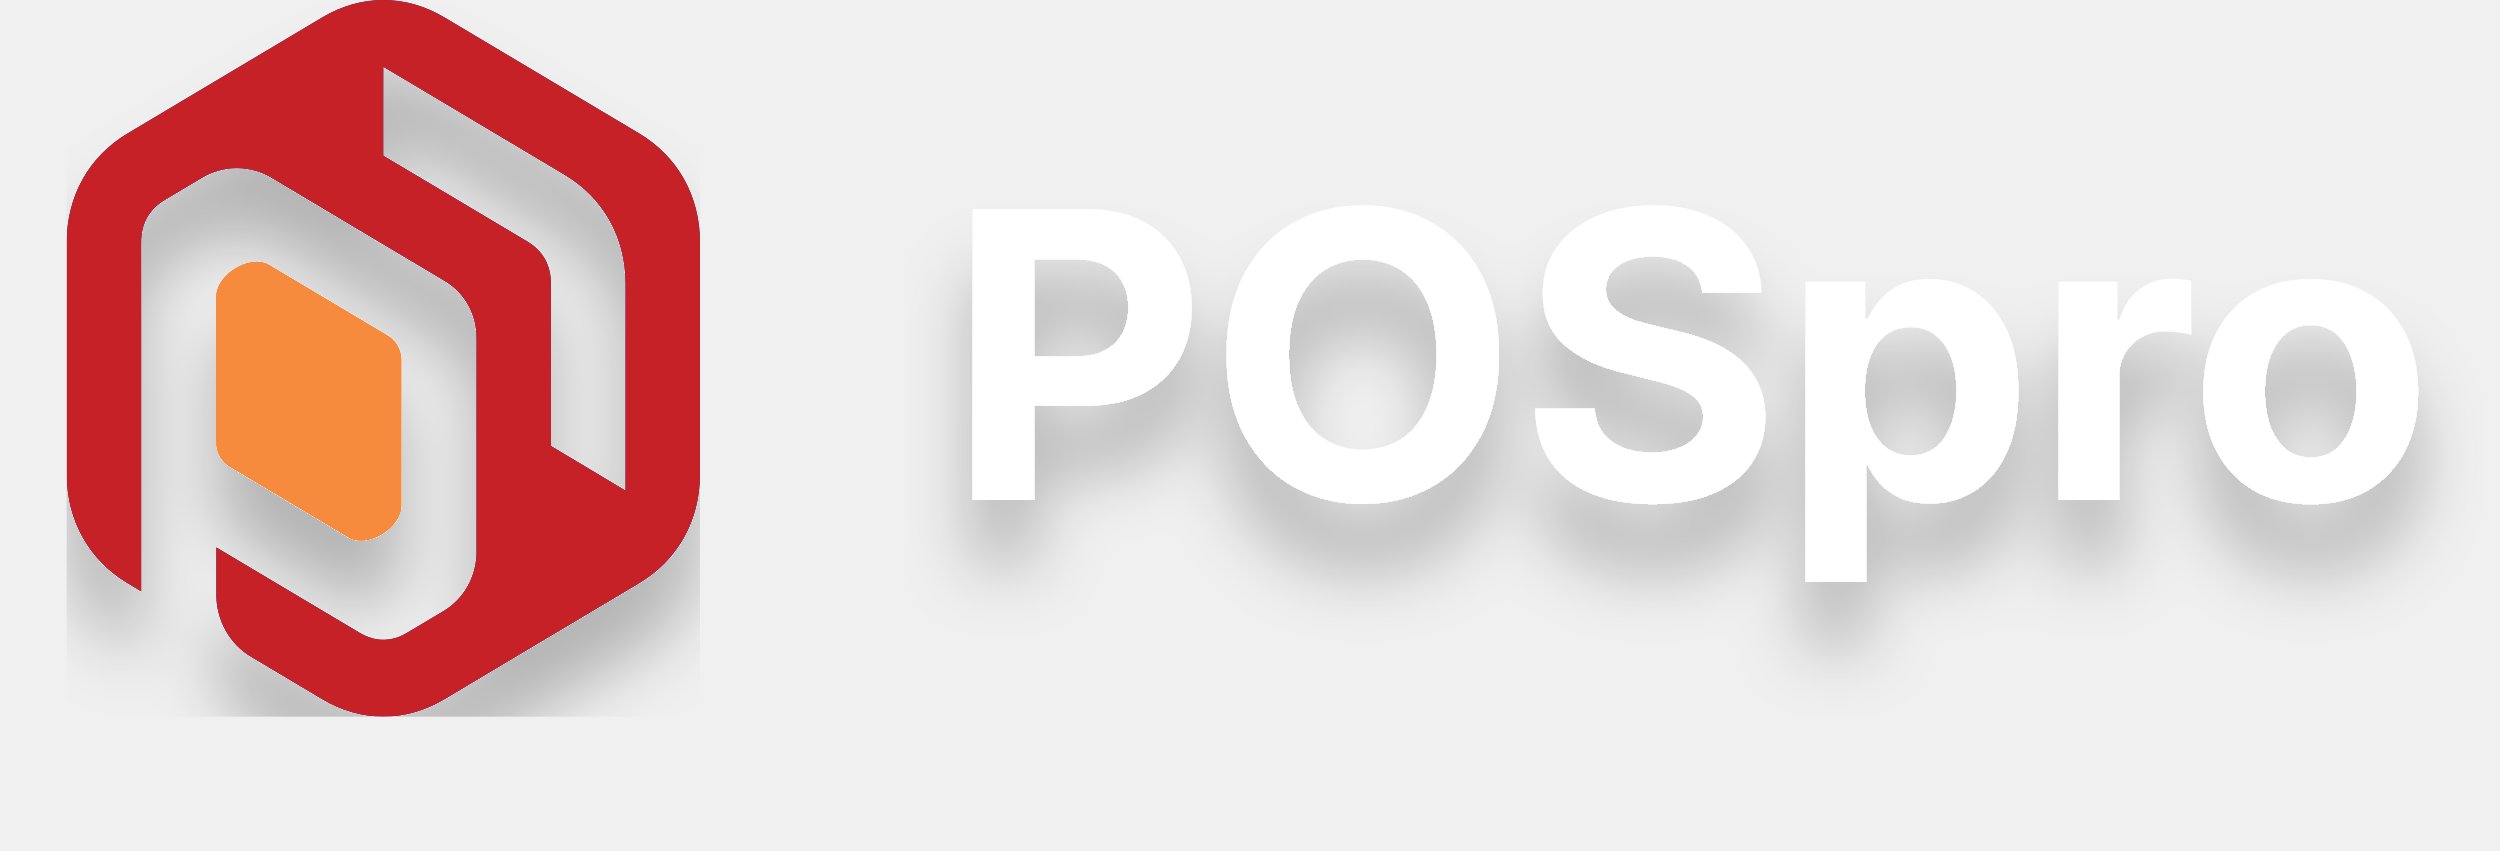
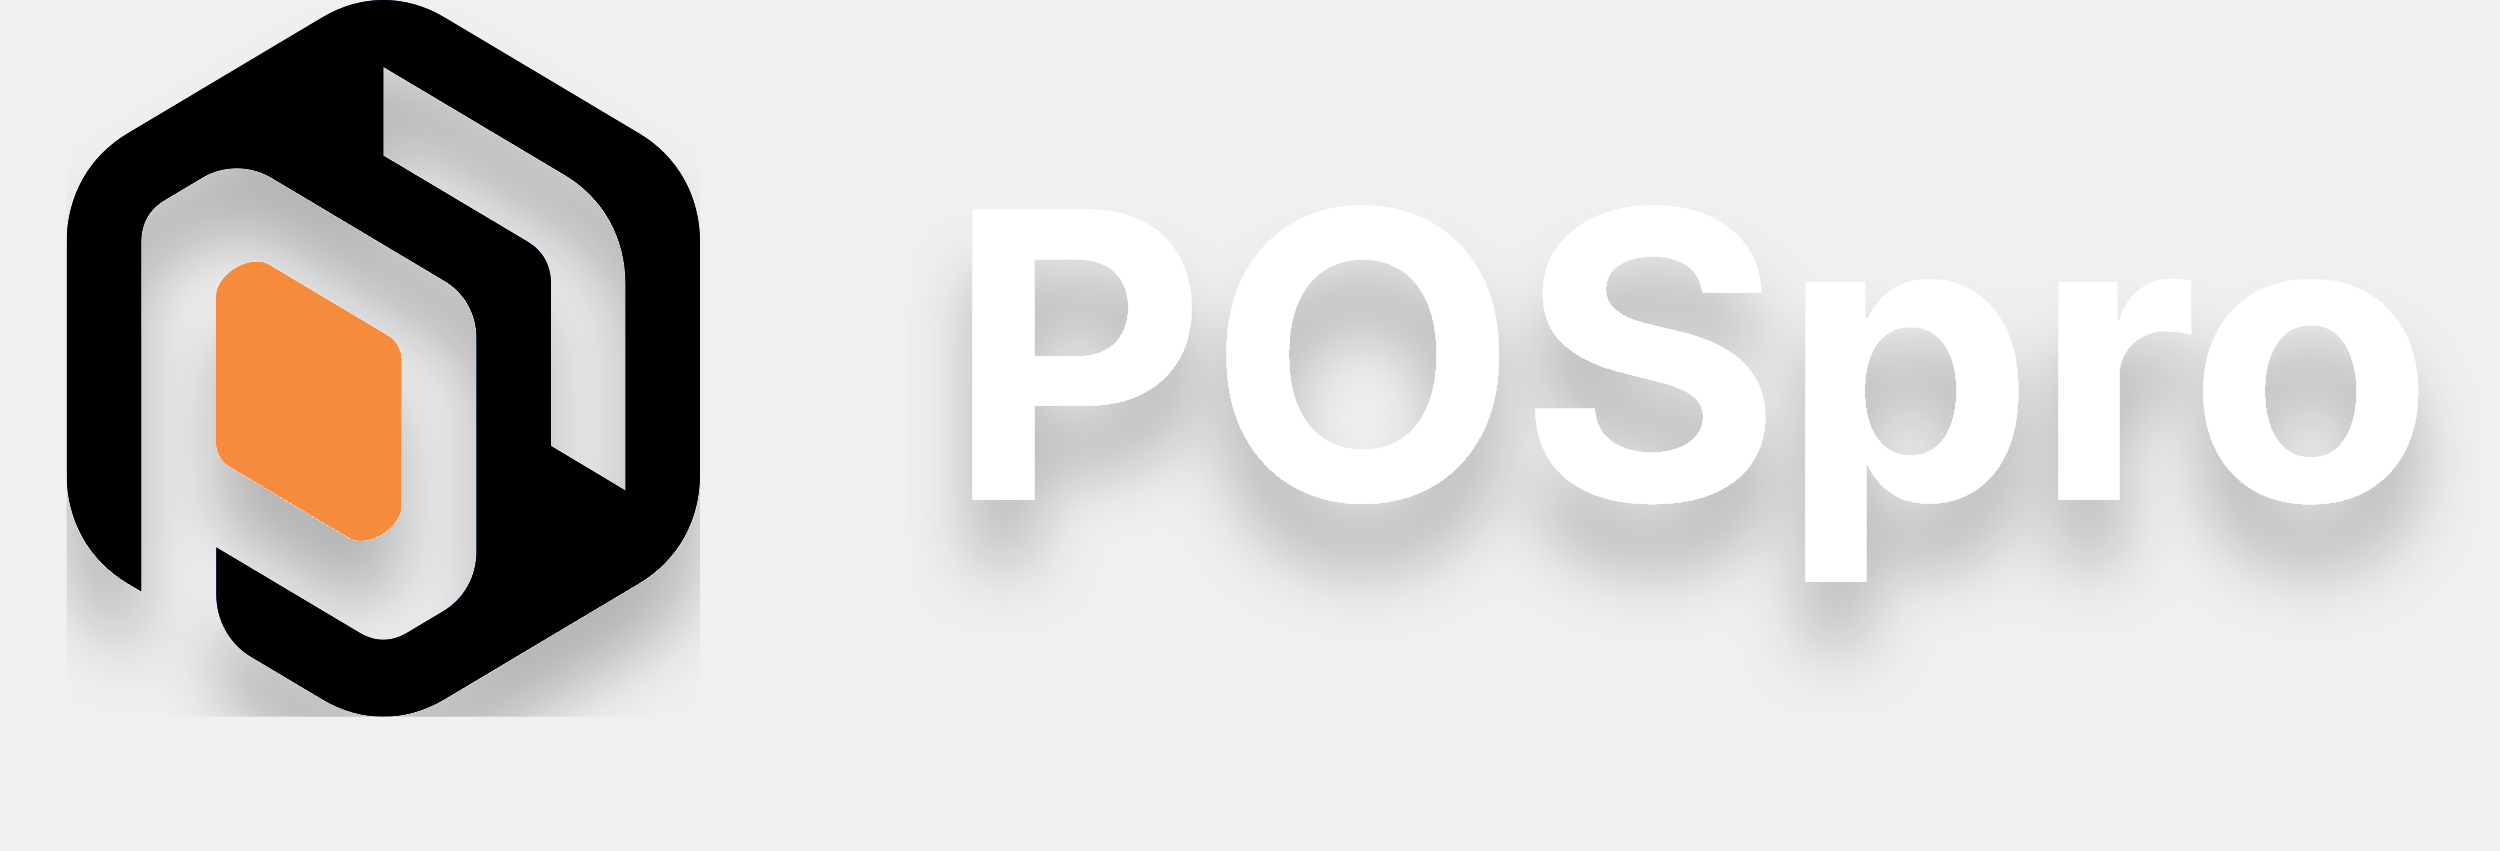
<svg xmlns="http://www.w3.org/2000/svg" width="150" height="51" viewBox="0 0 150 51" fill="none">
  <g clip-path="url(#clip0_5666_3261)" filter="url(#filter0_d_5666_3261)">
    <path fill-rule="evenodd" clip-rule="evenodd" d="M33.058 17.029V26.757L37.53 29.434V17.029C37.53 14.255 36.198 11.875 33.871 10.489L28.03 7.009L23.001 4.013V9.34L31.636 14.485C32.579 15.047 33.058 15.906 33.058 17.029ZM26.659 1.04L32.501 4.52L38.343 8.001C40.669 9.387 42.001 11.767 42.001 14.539V28.461C42.001 31.234 40.669 33.614 38.343 35L32.501 38.48L26.659 41.961C24.332 43.347 21.669 43.347 19.342 41.961L15.113 39.441C14.458 39.063 13.913 38.509 13.538 37.838C13.162 37.166 12.969 36.403 12.979 35.628V32.843L21.577 37.965C22.52 38.526 23.48 38.526 24.423 37.965L26.554 36.695C27.179 36.335 27.698 35.807 28.056 35.168C28.414 34.529 28.598 33.801 28.588 33.062V20.295C28.597 19.594 28.422 18.903 28.082 18.296C27.742 17.689 27.25 17.188 26.656 16.846L16.342 10.698C15.696 10.301 14.959 10.092 14.207 10.092C13.456 10.092 12.719 10.301 12.073 10.698L9.896 11.997C8.952 12.558 8.473 13.416 8.473 14.539V35.484L7.66 35C5.334 33.614 4.002 31.234 4.002 28.461V14.539C4.002 11.767 5.334 9.387 7.66 8.001L13.502 4.52L19.343 1.04C21.669 -0.347 24.332 -0.347 26.659 1.04Z" fill="#003399" />
    <path fill-rule="evenodd" clip-rule="evenodd" d="M13.798 28.004L20.961 32.273H20.967C22.1 32.883 24.075 31.664 24.075 30.337V21.525C24.062 21.242 23.98 20.966 23.837 20.724C23.694 20.482 23.494 20.281 23.256 20.139L16.093 15.87H16.087C14.952 15.266 12.979 16.471 12.979 17.8V26.631C12.993 26.912 13.075 27.184 13.218 27.423C13.361 27.663 13.56 27.861 13.796 28" fill="#FF6600" />
    <g clip-path="url(#clip1_5666_3261)">
-       <path fill-rule="evenodd" clip-rule="evenodd" d="M33.058 17.029V26.757L37.53 29.434V17.029C37.53 14.255 36.198 11.875 33.871 10.489L28.03 7.009L23.001 4.013V9.34L31.636 14.485C32.579 15.047 33.058 15.906 33.058 17.029ZM26.659 1.04L32.501 4.52L38.343 8.001C40.669 9.387 42.001 11.767 42.001 14.539V28.461C42.001 31.234 40.669 33.614 38.343 35L32.501 38.48L26.659 41.961C24.332 43.347 21.669 43.347 19.342 41.961L15.113 39.441C14.458 39.063 13.913 38.509 13.538 37.838C13.162 37.166 12.969 36.403 12.979 35.628V32.843L21.577 37.965C22.52 38.526 23.48 38.526 24.423 37.965L26.554 36.695C27.179 36.335 27.698 35.807 28.056 35.168C28.414 34.529 28.598 33.801 28.588 33.062V20.295C28.597 19.594 28.422 18.903 28.082 18.296C27.742 17.689 27.25 17.188 26.656 16.846L16.342 10.698C15.696 10.301 14.959 10.092 14.207 10.092C13.456 10.092 12.719 10.301 12.073 10.698L9.896 11.997C8.952 12.558 8.473 13.416 8.473 14.539V35.484L7.66 35C5.334 33.614 4.002 31.234 4.002 28.461V14.539C4.002 11.767 5.334 9.387 7.66 8.001L13.502 4.52L19.343 1.04C21.669 -0.347 24.332 -0.347 26.659 1.04Z" fill="#C52127" />
+       <path fill-rule="evenodd" clip-rule="evenodd" d="M33.058 17.029V26.757L37.53 29.434V17.029C37.53 14.255 36.198 11.875 33.871 10.489L28.03 7.009L23.001 4.013V9.34L31.636 14.485C32.579 15.047 33.058 15.906 33.058 17.029ZM26.659 1.04L32.501 4.52L38.343 8.001C40.669 9.387 42.001 11.767 42.001 14.539V28.461C42.001 31.234 40.669 33.614 38.343 35L32.501 38.48L26.659 41.961C24.332 43.347 21.669 43.347 19.342 41.961L15.113 39.441C14.458 39.063 13.913 38.509 13.538 37.838C13.162 37.166 12.969 36.403 12.979 35.628V32.843L21.577 37.965C22.52 38.526 23.48 38.526 24.423 37.965L26.554 36.695C27.179 36.335 27.698 35.807 28.056 35.168C28.414 34.529 28.598 33.801 28.588 33.062V20.295C28.597 19.594 28.422 18.903 28.082 18.296C27.742 17.689 27.25 17.188 26.656 16.846L16.342 10.698C15.696 10.301 14.959 10.092 14.207 10.092C13.456 10.092 12.719 10.301 12.073 10.698L9.896 11.997C8.952 12.558 8.473 13.416 8.473 14.539V35.484L7.66 35C5.334 33.614 4.002 31.234 4.002 28.461V14.539C4.002 11.767 5.334 9.387 7.66 8.001L13.502 4.52L19.343 1.04C21.669 -0.347 24.332 -0.347 26.659 1.04Z" fill="currentColor" />
      <path fill-rule="evenodd" clip-rule="evenodd" d="M13.798 28.004L20.961 32.273H20.967C22.1 32.883 24.075 31.664 24.075 30.337V21.525C24.062 21.242 23.98 20.966 23.837 20.724C23.694 20.482 23.494 20.281 23.256 20.139L16.093 15.87H16.087C14.952 15.266 12.979 16.471 12.979 17.8V26.631C12.993 26.912 13.075 27.184 13.218 27.423C13.361 27.663 13.56 27.861 13.796 28" fill="#F68A3D" />
    </g>
  </g>
  <g filter="url(#filter1_d_5666_3261)">
    <path d="M58.361 30V12.546H65.247C66.571 12.546 67.699 12.798 68.631 13.304C69.562 13.804 70.273 14.5 70.761 15.392C71.256 16.278 71.503 17.301 71.503 18.46C71.503 19.619 71.253 20.642 70.753 21.528C70.253 22.415 69.528 23.105 68.579 23.599C67.636 24.094 66.494 24.341 65.153 24.341H60.764V21.384H64.557C65.267 21.384 65.852 21.261 66.312 21.017C66.778 20.767 67.125 20.423 67.352 19.986C67.585 19.543 67.702 19.034 67.702 18.46C67.702 17.881 67.585 17.375 67.352 16.943C67.125 16.506 66.778 16.168 66.312 15.929C65.847 15.685 65.256 15.562 64.54 15.562H62.051V30H58.361ZM89.94 21.273C89.94 23.176 89.579 24.796 88.857 26.131C88.141 27.466 87.164 28.486 85.925 29.19C84.692 29.889 83.306 30.239 81.766 30.239C80.215 30.239 78.823 29.886 77.59 29.182C76.357 28.477 75.383 27.457 74.667 26.122C73.951 24.787 73.593 23.171 73.593 21.273C73.593 19.369 73.951 17.75 74.667 16.415C75.383 15.079 76.357 14.062 77.59 13.364C78.823 12.659 80.215 12.307 81.766 12.307C83.306 12.307 84.692 12.659 85.925 13.364C87.164 14.062 88.141 15.079 88.857 16.415C89.579 17.75 89.94 19.369 89.94 21.273ZM86.198 21.273C86.198 20.04 86.013 19 85.644 18.153C85.281 17.307 84.766 16.665 84.102 16.227C83.437 15.79 82.658 15.571 81.766 15.571C80.874 15.571 80.096 15.79 79.431 16.227C78.766 16.665 78.249 17.307 77.88 18.153C77.516 19 77.335 20.04 77.335 21.273C77.335 22.506 77.516 23.546 77.88 24.392C78.249 25.239 78.766 25.881 79.431 26.318C80.096 26.756 80.874 26.974 81.766 26.974C82.658 26.974 83.437 26.756 84.102 26.318C84.766 25.881 85.281 25.239 85.644 24.392C86.013 23.546 86.198 22.506 86.198 21.273ZM102.142 17.565C102.074 16.878 101.781 16.344 101.264 15.963C100.747 15.582 100.045 15.392 99.159 15.392C98.557 15.392 98.048 15.477 97.633 15.648C97.219 15.812 96.901 16.043 96.679 16.338C96.463 16.634 96.355 16.969 96.355 17.344C96.344 17.656 96.409 17.929 96.551 18.162C96.699 18.395 96.901 18.597 97.156 18.767C97.412 18.932 97.707 19.077 98.043 19.202C98.378 19.321 98.736 19.423 99.117 19.509L100.685 19.884C101.446 20.054 102.145 20.281 102.781 20.565C103.418 20.849 103.969 21.199 104.435 21.614C104.901 22.028 105.261 22.517 105.517 23.079C105.778 23.642 105.912 24.287 105.918 25.014C105.912 26.082 105.639 27.009 105.099 27.793C104.565 28.571 103.793 29.176 102.781 29.608C101.776 30.034 100.563 30.247 99.142 30.247C97.733 30.247 96.506 30.031 95.46 29.599C94.421 29.168 93.608 28.528 93.023 27.682C92.443 26.829 92.139 25.776 92.111 24.52H95.682C95.722 25.105 95.889 25.594 96.185 25.986C96.486 26.372 96.886 26.665 97.386 26.864C97.892 27.057 98.463 27.153 99.099 27.153C99.724 27.153 100.267 27.062 100.727 26.881C101.193 26.699 101.554 26.446 101.81 26.122C102.065 25.798 102.193 25.426 102.193 25.006C102.193 24.614 102.077 24.284 101.844 24.017C101.616 23.75 101.281 23.523 100.838 23.335C100.401 23.148 99.864 22.977 99.227 22.824L97.327 22.347C95.855 21.989 94.693 21.429 93.841 20.668C92.989 19.906 92.565 18.881 92.571 17.591C92.565 16.534 92.847 15.611 93.415 14.821C93.989 14.031 94.776 13.415 95.776 12.972C96.776 12.528 97.912 12.307 99.185 12.307C100.48 12.307 101.611 12.528 102.577 12.972C103.548 13.415 104.304 14.031 104.844 14.821C105.384 15.611 105.662 16.526 105.679 17.565H102.142ZM108.332 34.909V16.909H111.911V19.108H112.073C112.232 18.756 112.462 18.398 112.763 18.034C113.07 17.665 113.468 17.358 113.957 17.114C114.451 16.864 115.065 16.739 115.798 16.739C116.752 16.739 117.633 16.989 118.44 17.489C119.246 17.983 119.891 18.73 120.374 19.73C120.857 20.724 121.099 21.972 121.099 23.472C121.099 24.932 120.863 26.165 120.391 27.171C119.925 28.171 119.289 28.929 118.482 29.446C117.681 29.957 116.783 30.213 115.789 30.213C115.085 30.213 114.485 30.097 113.991 29.864C113.502 29.631 113.102 29.338 112.789 28.986C112.477 28.628 112.238 28.267 112.073 27.903H111.962V34.909H108.332ZM111.886 23.454C111.886 24.233 111.994 24.912 112.21 25.491C112.425 26.071 112.738 26.523 113.147 26.847C113.556 27.165 114.053 27.324 114.638 27.324C115.229 27.324 115.729 27.162 116.138 26.838C116.548 26.509 116.857 26.054 117.067 25.474C117.283 24.889 117.391 24.216 117.391 23.454C117.391 22.699 117.286 22.034 117.076 21.46C116.866 20.886 116.556 20.438 116.147 20.114C115.738 19.79 115.235 19.628 114.638 19.628C114.048 19.628 113.548 19.784 113.138 20.097C112.735 20.409 112.425 20.852 112.21 21.426C111.994 22 111.886 22.676 111.886 23.454ZM123.519 30V16.909H127.039V19.193H127.175C127.414 18.381 127.815 17.767 128.377 17.352C128.94 16.932 129.587 16.722 130.32 16.722C130.502 16.722 130.698 16.733 130.908 16.756C131.119 16.778 131.303 16.81 131.462 16.849V20.071C131.292 20.02 131.056 19.974 130.755 19.935C130.454 19.895 130.178 19.875 129.928 19.875C129.394 19.875 128.917 19.991 128.496 20.224C128.082 20.452 127.752 20.77 127.508 21.179C127.269 21.588 127.15 22.06 127.15 22.594V30H123.519ZM138.645 30.256C137.321 30.256 136.176 29.974 135.21 29.412C134.25 28.844 133.509 28.054 132.986 27.043C132.463 26.026 132.202 24.847 132.202 23.506C132.202 22.153 132.463 20.972 132.986 19.96C133.509 18.943 134.25 18.153 135.21 17.591C136.176 17.023 137.321 16.739 138.645 16.739C139.969 16.739 141.111 17.023 142.071 17.591C143.037 18.153 143.781 18.943 144.304 19.96C144.827 20.972 145.088 22.153 145.088 23.506C145.088 24.847 144.827 26.026 144.304 27.043C143.781 28.054 143.037 28.844 142.071 29.412C141.111 29.974 139.969 30.256 138.645 30.256ZM138.662 27.443C139.264 27.443 139.767 27.273 140.17 26.932C140.574 26.585 140.878 26.114 141.082 25.517C141.293 24.921 141.398 24.241 141.398 23.48C141.398 22.719 141.293 22.04 141.082 21.443C140.878 20.847 140.574 20.375 140.17 20.028C139.767 19.682 139.264 19.509 138.662 19.509C138.054 19.509 137.543 19.682 137.128 20.028C136.719 20.375 136.409 20.847 136.199 21.443C135.994 22.04 135.892 22.719 135.892 23.48C135.892 24.241 135.994 24.921 136.199 25.517C136.409 26.114 136.719 26.585 137.128 26.932C137.543 27.273 138.054 27.443 138.662 27.443Z" fill="white" />
  </g>
  <defs>
    <filter id="filter0_d_5666_3261" x="0" y="0" width="46" height="51" filterUnits="userSpaceOnUse" color-interpolation-filters="sRGB">
      <feFlood flood-opacity="0" result="BackgroundImageFix" />
      <feColorMatrix in="SourceAlpha" type="matrix" values="0 0 0 0 0 0 0 0 0 0 0 0 0 0 0 0 0 0 127 0" result="hardAlpha" />
      <feOffset dy="4" />
      <feGaussianBlur stdDeviation="2" />
      <feComposite in2="hardAlpha" operator="out" />
      <feColorMatrix type="matrix" values="0 0 0 0 0 0 0 0 0 0 0 0 0 0 0 0 0 0 0.25 0" />
      <feBlend mode="normal" in2="BackgroundImageFix" result="effect1_dropShadow_5666_3261" />
      <feBlend mode="normal" in="SourceGraphic" in2="effect1_dropShadow_5666_3261" result="shape" />
    </filter>
    <filter id="filter1_d_5666_3261" x="54.361" y="12.307" width="94.727" height="30.602" filterUnits="userSpaceOnUse" color-interpolation-filters="sRGB">
      <feFlood flood-opacity="0" result="BackgroundImageFix" />
      <feColorMatrix in="SourceAlpha" type="matrix" values="0 0 0 0 0 0 0 0 0 0 0 0 0 0 0 0 0 0 127 0" result="hardAlpha" />
      <feOffset dy="4" />
      <feGaussianBlur stdDeviation="2" />
      <feComposite in2="hardAlpha" operator="out" />
      <feColorMatrix type="matrix" values="0 0 0 0 0 0 0 0 0 0 0 0 0 0 0 0 0 0 0.25 0" />
      <feBlend mode="normal" in2="BackgroundImageFix" result="effect1_dropShadow_5666_3261" />
      <feBlend mode="normal" in="SourceGraphic" in2="effect1_dropShadow_5666_3261" result="shape" />
    </filter>
    <clipPath id="clip0_5666_3261">
      <rect width="38" height="43" fill="white" transform="translate(4)" />
    </clipPath>
    <clipPath id="clip1_5666_3261">
      <rect width="38" height="43" fill="white" transform="translate(4)" />
    </clipPath>
  </defs>
</svg>
